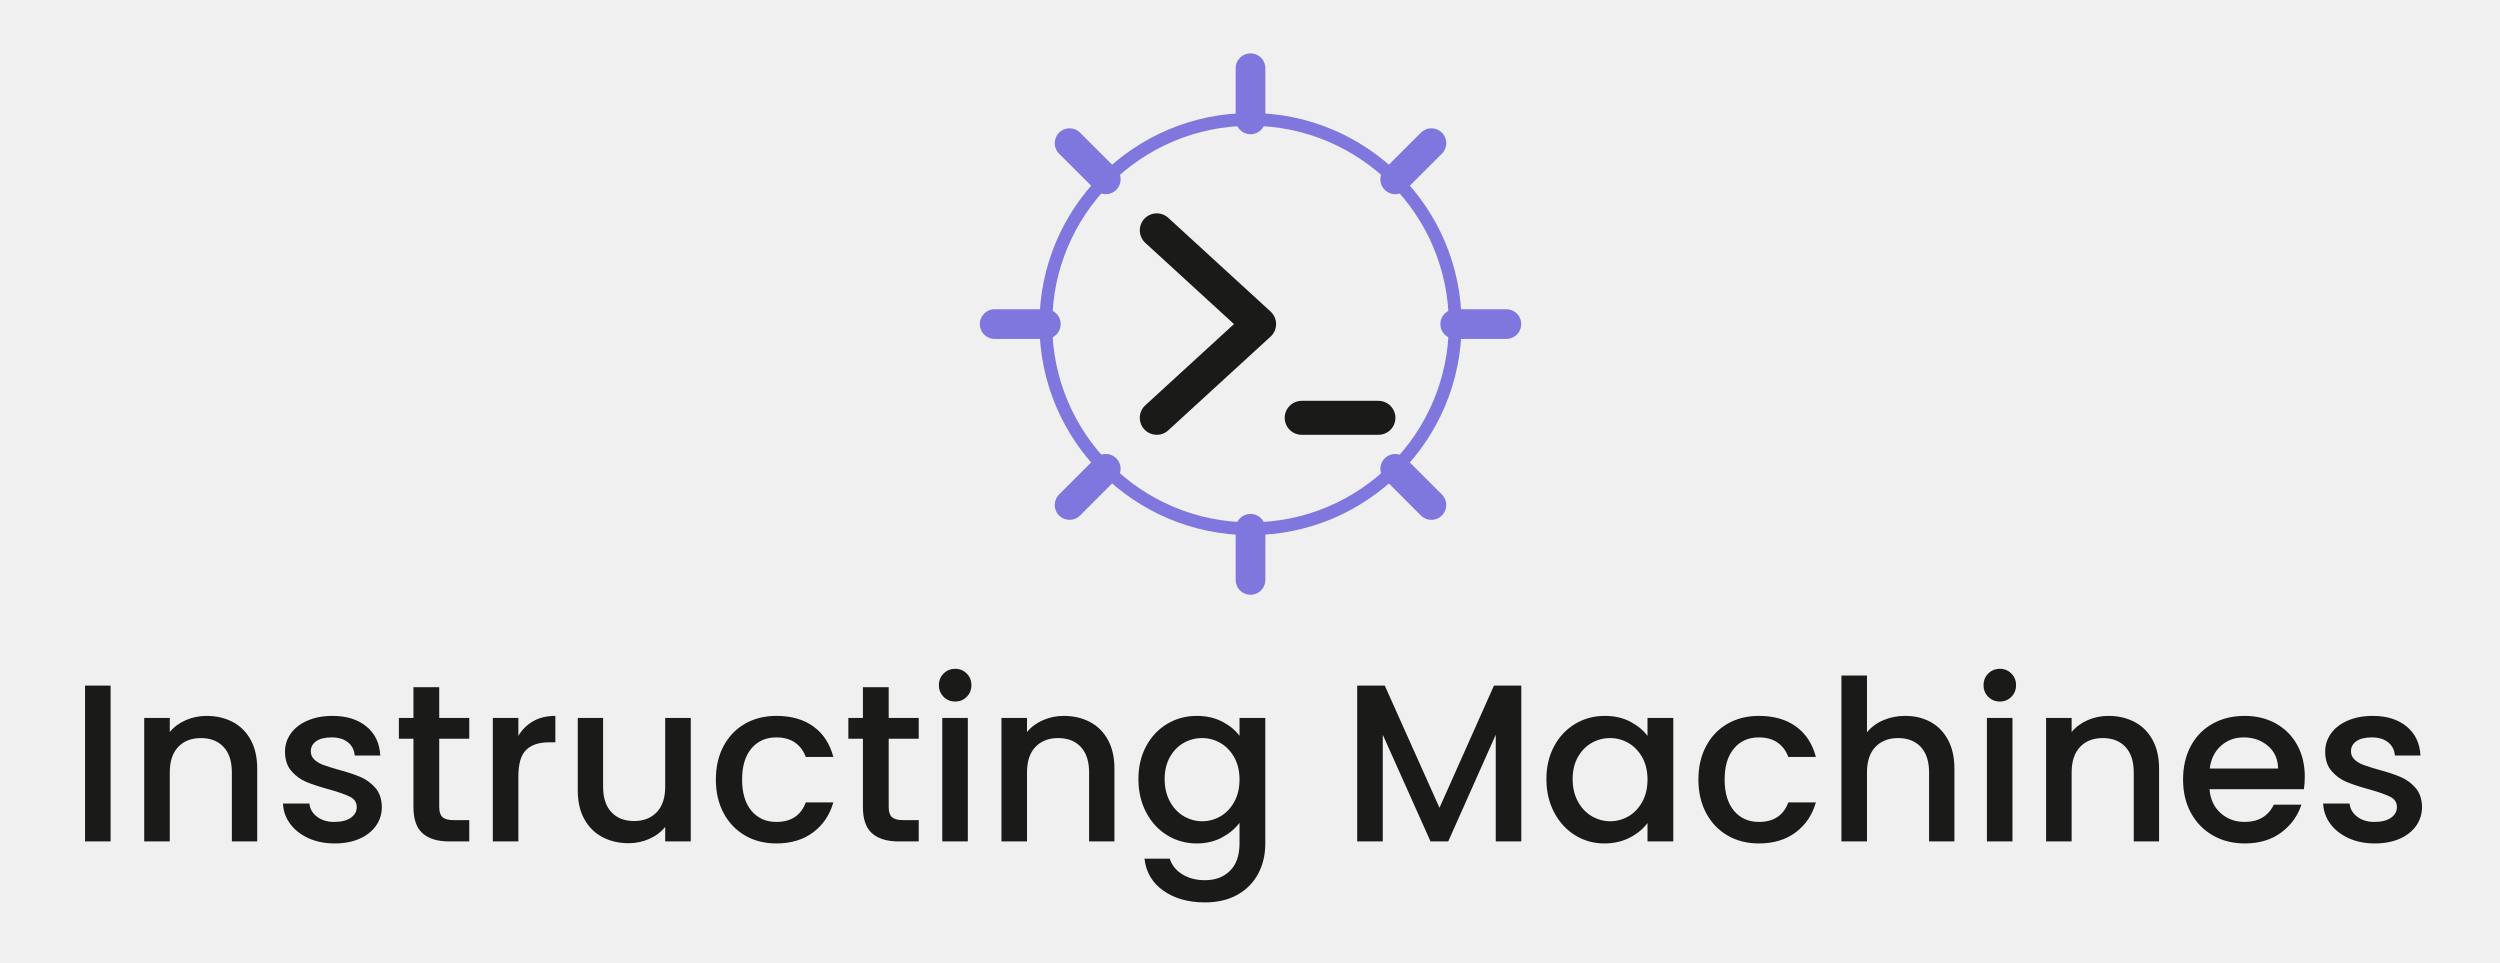
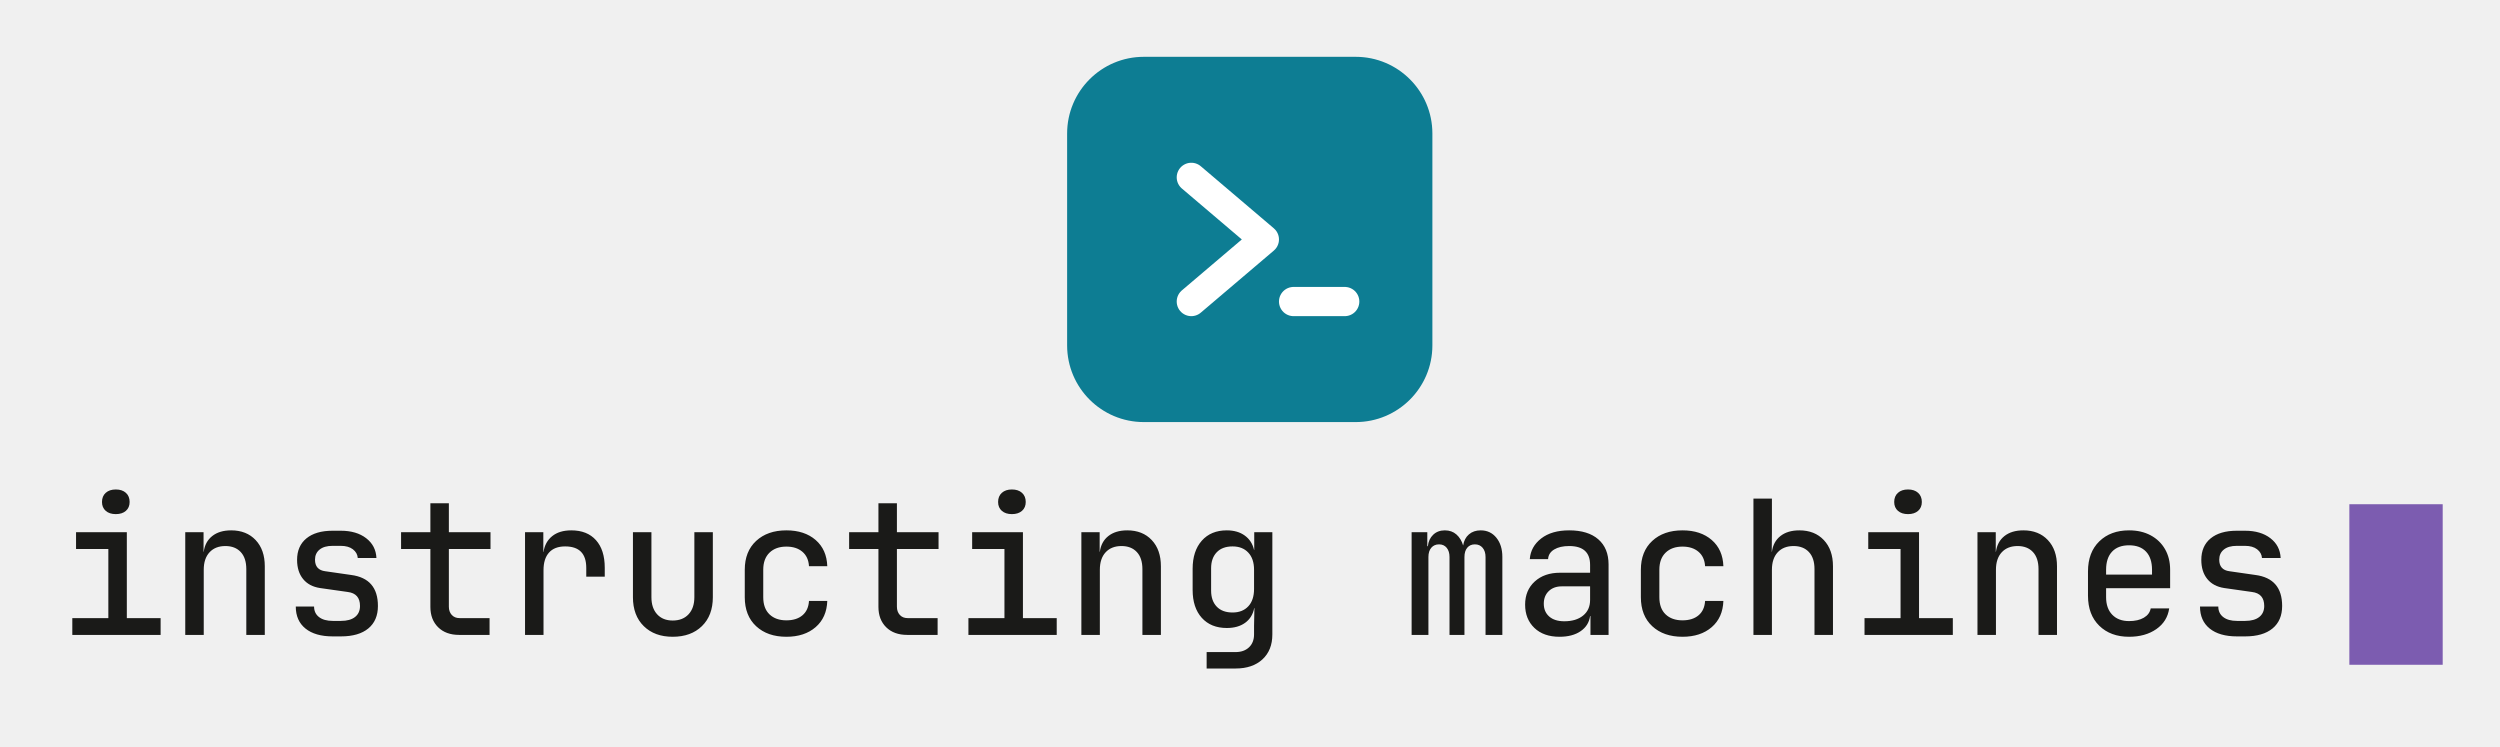
- <svg xmlns="http://www.w3.org/2000/svg" width="1026" height="395" viewBox="0 0 1026 395" role="img">
-   <circle cx="513.21" cy="133.00" r="84.00" fill="none" stroke="#7F77DD" stroke-width="5.25" />
-   <g stroke="#7F77DD" stroke-width="12.18" stroke-linecap="round">
-     <line x1="597.21" y1="133.00" x2="618.21" y2="133.00" />
-     <line x1="572.60" y1="192.40" x2="587.45" y2="207.25" />
-     <line x1="513.21" y1="217.00" x2="513.21" y2="238.00" />
-     <line x1="453.81" y1="192.40" x2="438.96" y2="207.25" />
-     <line x1="429.21" y1="133.00" x2="408.21" y2="133.00" />
-     <line x1="453.81" y1="73.60" x2="438.96" y2="58.75" />
-     <line x1="513.21" y1="49.00" x2="513.21" y2="28.00" />
-     <line x1="572.60" y1="73.60" x2="587.45" y2="58.75" />
+ <svg xmlns="http://www.w3.org/2000/svg" width="1232" height="368" viewBox="0 0 1232 368" role="img">
+   <rect x="525.88" y="28.00" width="180.00" height="180.00" rx="37.80" fill="#0D7D93" />
+   <path d="M587.08,87.40L623.08,118.00L587.08,148.60" fill="none" stroke="#FFFFFF" stroke-width="14.40" stroke-linecap="round" stroke-linejoin="round" />
+   <path d="M637.48,148.60L662.68,148.60" fill="none" stroke="#FFFFFF" stroke-width="14.40" stroke-linecap="round" />
+   <g transform="translate(28.00 312.88)">
+     <path d="M7.636 0.0V-8.28H25.392V-42.32H9.476V-50.6H34.5V-8.28H51.152V0.0ZM29.072 -59.524Q25.944 -59.524 24.104 -61.134Q22.264 -62.744 22.264 -65.504Q22.264 -68.356 24.104 -70.012Q25.944 -71.668 29.072 -71.668Q32.2 -71.668 34.04 -70.012Q35.88 -68.356 35.88 -65.504Q35.88 -62.744 34.04 -61.134Q32.2 -59.524 29.072 -59.524ZM63.296 0.0V-50.6H72.312V-40.94H72.404Q73.048 -45.908 76.59 -48.714Q80.132 -51.52 85.928 -51.52Q93.472 -51.52 97.98 -46.736Q102.488 -41.952 102.488 -33.856V0.0H93.38V-32.384Q93.38 -37.904 90.62 -40.848Q87.86 -43.792 83.076 -43.792Q78.108 -43.792 75.256 -40.71Q72.404 -37.628 72.404 -32.108V0.0ZM135.976 0.736Q127.328 0.736 122.544 -3.128Q117.76 -6.992 117.76 -13.984H126.776Q126.776 -10.672 129.214 -8.786Q131.652 -6.9 135.976 -6.9H140.024Q144.532 -6.9 146.97 -8.832Q149.408 -10.764 149.408 -14.26Q149.408 -20.424 143.336 -21.16L129.72 -23.092Q124.292 -23.92 121.348 -27.554Q118.404 -31.188 118.404 -36.984Q118.404 -43.792 123.004 -47.564Q127.604 -51.336 135.884 -51.336H139.932Q147.66 -51.336 152.444 -47.656Q157.228 -43.976 157.504 -37.904H148.304Q148.12 -40.48 145.912 -42.182Q143.704 -43.884 139.932 -43.884H135.884Q131.744 -43.884 129.49 -42.044Q127.236 -40.204 127.236 -37.076Q127.236 -32.016 132.296 -31.372L145.084 -29.532Q158.24 -27.784 158.24 -14.26Q158.24 -7.084 153.502 -3.174Q148.764 0.736 140.024 0.736ZM198.26 0.0Q191.728 0.0 187.91 -3.772Q184.092 -7.544 184.092 -13.8V-42.32H169.648V-50.6H184.092V-64.86H193.2V-50.6H213.716V-42.32H193.2V-13.892Q193.2 -11.408 194.626 -9.844Q196.052 -8.28 198.444 -8.28H213.256V0.0ZM230.736 0.0V-50.6H239.752V-40.848H239.844Q240.58 -45.816 244.122 -48.668Q247.664 -51.52 253.552 -51.52Q261.372 -51.52 265.696 -46.69Q270.02 -41.86 270.02 -33.12V-28.704H260.912V-33.028Q260.912 -43.608 250.516 -43.608Q245.272 -43.608 242.558 -40.572Q239.844 -37.536 239.844 -31.924V0.0ZM303.508 0.92Q294.584 0.92 289.248 -4.324Q283.912 -9.568 283.912 -18.584V-50.6H293.02V-18.584Q293.02 -13.248 295.826 -10.166Q298.632 -7.084 303.508 -7.084Q308.476 -7.084 311.328 -10.166Q314.18 -13.248 314.18 -18.584V-50.6H323.288V-18.584Q323.288 -9.568 317.906 -4.324Q312.524 0.92 303.508 0.92ZM359.536 0.92Q350.244 0.92 344.632 -4.278Q339.02 -9.476 339.02 -18.584V-32.108Q339.02 -41.124 344.632 -46.322Q350.244 -51.52 359.536 -51.52Q368.46 -51.52 373.934 -46.782Q379.408 -42.044 379.684 -33.856H370.668Q370.392 -38.456 367.402 -40.986Q364.412 -43.516 359.536 -43.516Q354.292 -43.516 351.21 -40.526Q348.128 -37.536 348.128 -32.108V-18.584Q348.128 -13.064 351.21 -10.12Q354.292 -7.176 359.536 -7.176Q364.504 -7.176 367.448 -9.66Q370.392 -12.144 370.668 -16.744H379.684Q379.408 -8.556 373.934 -3.818Q368.46 0.92 359.536 0.92ZM419.06 0.0Q412.528 0.0 408.71 -3.772Q404.892 -7.544 404.892 -13.8V-42.32H390.448V-50.6H404.892V-64.86H414.0V-50.6H434.516V-42.32H414.0V-13.892Q414.0 -11.408 415.426 -9.844Q416.852 -8.28 419.244 -8.28H434.056V0.0ZM449.236 0.0V-8.28H466.992V-42.32H451.076V-50.6H476.1V-8.28H492.752V0.0ZM470.672 -59.524Q467.544 -59.524 465.704 -61.134Q463.864 -62.744 463.864 -65.504Q463.864 -68.356 465.704 -70.012Q467.544 -71.668 470.672 -71.668Q473.8 -71.668 475.64 -70.012Q477.48 -68.356 477.48 -65.504Q477.48 -62.744 475.64 -61.134Q473.8 -59.524 470.672 -59.524ZM504.896 0.0V-50.6H513.912V-40.94H514.004Q514.648 -45.908 518.19 -48.714Q521.732 -51.52 527.528 -51.52Q535.072 -51.52 539.58 -46.736Q544.088 -41.952 544.088 -33.856V0.0H534.98V-32.384Q534.98 -37.904 532.22 -40.848Q529.46 -43.792 524.676 -43.792Q519.708 -43.792 516.856 -40.71Q514.004 -37.628 514.004 -32.108V0.0ZM566.628 16.56V8.464H580.888Q585.028 8.464 587.512 6.118Q589.996 3.772 589.996 -0.276V-4.508L590.18 -13.248H590.088Q589.168 -8.556 585.626 -5.98Q582.084 -3.404 576.564 -3.404Q568.744 -3.404 564.236 -8.418Q559.728 -13.432 559.728 -22.172V-32.568Q559.728 -41.308 564.236 -46.414Q568.744 -51.52 576.564 -51.52Q581.9 -51.52 585.442 -48.944Q588.984 -46.368 589.996 -41.86H590.088V-50.6H599.012V-0.184Q599.012 7.544 594.136 12.052Q589.26 16.56 580.888 16.56ZM579.416 -11.04Q584.292 -11.04 587.144 -14.076Q589.996 -17.112 589.996 -22.632V-32.108Q589.996 -37.536 587.144 -40.572Q584.292 -43.608 579.416 -43.608Q574.356 -43.608 571.596 -40.71Q568.836 -37.812 568.836 -32.844V-21.804Q568.836 -16.836 571.596 -13.938Q574.356 -11.04 579.416 -11.04ZM667.644 0.0V-50.6H675.372V-43.7H675.648Q676.016 -47.196 678.27 -49.358Q680.524 -51.52 684.02 -51.52Q687.424 -51.52 689.724 -49.496Q692.024 -47.472 693.036 -44.068Q693.588 -47.564 695.888 -49.542Q698.188 -51.52 701.684 -51.52Q706.468 -51.52 709.412 -47.886Q712.356 -44.252 712.356 -38.456V0.0H704.076V-38.364Q704.076 -41.216 702.65 -42.918Q701.224 -44.62 698.832 -44.62Q696.44 -44.62 695.06 -42.964Q693.68 -41.308 693.68 -38.364V0.0H686.32V-38.364Q686.32 -41.216 684.94 -42.918Q683.56 -44.62 681.168 -44.62Q678.776 -44.62 677.35 -42.964Q675.924 -41.308 675.924 -38.364V0.0ZM740.508 0.92Q732.688 0.92 728.134 -3.45Q723.58 -7.82 723.58 -14.904Q723.58 -21.988 728.318 -26.312Q733.056 -30.636 740.784 -30.636H755.596V-34.5Q755.596 -43.792 745.292 -43.792Q740.692 -43.792 737.886 -42.09Q735.08 -40.388 734.896 -37.352H725.88Q726.34 -43.516 731.492 -47.518Q736.644 -51.52 745.292 -51.52Q754.584 -51.52 759.644 -47.104Q764.704 -42.688 764.704 -34.684V0.0H755.78V-9.292H755.596Q754.952 -4.6 750.95 -1.84Q746.948 0.92 740.508 0.92ZM742.9 -6.716Q748.696 -6.716 752.146 -9.522Q755.596 -12.328 755.596 -17.204V-23.92H741.612Q737.656 -23.92 735.218 -21.574Q732.78 -19.228 732.78 -15.364Q732.78 -11.408 735.448 -9.062Q738.116 -6.716 742.9 -6.716ZM801.136 0.92Q791.844 0.92 786.232 -4.278Q780.62 -9.476 780.62 -18.584V-32.108Q780.62 -41.124 786.232 -46.322Q791.844 -51.52 801.136 -51.52Q810.06 -51.52 815.534 -46.782Q821.008 -42.044 821.284 -33.856H812.268Q811.992 -38.456 809.002 -40.986Q806.012 -43.516 801.136 -43.516Q795.892 -43.516 792.81 -40.526Q789.728 -37.536 789.728 -32.108V-18.584Q789.728 -13.064 792.81 -10.12Q795.892 -7.176 801.136 -7.176Q806.104 -7.176 809.048 -9.66Q811.992 -12.144 812.268 -16.744H821.284Q821.008 -8.556 815.534 -3.818Q810.06 0.92 801.136 0.92ZM836.096 0.0V-67.16H845.204V-50.6L845.112 -40.94H845.204Q845.848 -45.908 849.39 -48.714Q852.932 -51.52 858.728 -51.52Q866.272 -51.52 870.78 -46.736Q875.288 -41.952 875.288 -33.856V0.0H866.18V-32.476Q866.18 -37.904 863.42 -40.848Q860.66 -43.792 855.876 -43.792Q850.908 -43.792 848.056 -40.71Q845.204 -37.628 845.204 -32.108V0.0ZM890.836 0.0V-8.28H908.592V-42.32H892.676V-50.6H917.7V-8.28H934.352V0.0ZM912.272 -59.524Q909.144 -59.524 907.304 -61.134Q905.464 -62.744 905.464 -65.504Q905.464 -68.356 907.304 -70.012Q909.144 -71.668 912.272 -71.668Q915.4 -71.668 917.24 -70.012Q919.08 -68.356 919.08 -65.504Q919.08 -62.744 917.24 -61.134Q915.4 -59.524 912.272 -59.524ZM946.496 0.0V-50.6H955.512V-40.94H955.604Q956.248 -45.908 959.79 -48.714Q963.332 -51.52 969.128 -51.52Q976.672 -51.52 981.18 -46.736Q985.688 -41.952 985.688 -33.856V0.0H976.58V-32.384Q976.58 -37.904 973.82 -40.848Q971.06 -43.792 966.276 -43.792Q961.308 -43.792 958.456 -40.71Q955.604 -37.628 955.604 -32.108V0.0ZM1021.2 0.92Q1012.092 0.92 1006.526 -4.508Q1000.96 -9.936 1000.96 -19.32V-31.28Q1000.96 -40.664 1006.526 -46.092Q1012.092 -51.52 1021.2 -51.52Q1027.272 -51.52 1031.826 -49.082Q1036.38 -46.644 1038.91 -42.274Q1041.44 -37.904 1041.44 -32.108V-23.0H1009.884V-18.584Q1009.884 -13.064 1012.92 -9.936Q1015.956 -6.808 1021.2 -6.808Q1025.616 -6.808 1028.468 -8.464Q1031.32 -10.12 1031.872 -13.064H1040.98Q1040.06 -6.624 1034.632 -2.852Q1029.204 0.92 1021.2 0.92ZM1009.884 -32.108V-29.716H1032.516V-32.108Q1032.516 -37.904 1029.572 -41.032Q1026.628 -44.16 1021.2 -44.16Q1015.772 -44.16 1012.828 -41.032Q1009.884 -37.904 1009.884 -32.108ZM1074.376 0.736Q1065.728 0.736 1060.944 -3.128Q1056.16 -6.992 1056.16 -13.984H1065.176Q1065.176 -10.672 1067.614 -8.786Q1070.052 -6.9 1074.376 -6.9H1078.424Q1082.932 -6.9 1085.37 -8.832Q1087.808 -10.764 1087.808 -14.26Q1087.808 -20.424 1081.736 -21.16L1068.12 -23.092Q1062.692 -23.92 1059.748 -27.554Q1056.804 -31.188 1056.804 -36.984Q1056.804 -43.792 1061.404 -47.564Q1066.004 -51.336 1074.284 -51.336H1078.332Q1086.06 -51.336 1090.844 -47.656Q1095.628 -43.976 1095.904 -37.904H1086.704Q1086.52 -40.48 1084.312 -42.182Q1082.104 -43.884 1078.332 -43.884H1074.284Q1070.144 -43.884 1067.89 -42.044Q1065.636 -40.204 1065.636 -37.076Q1065.636 -32.016 1070.696 -31.372L1083.484 -29.532Q1096.64 -27.784 1096.64 -14.26Q1096.64 -7.084 1091.902 -3.174Q1087.164 0.736 1078.424 0.736Z" fill="#1A1A18" />
  </g>
-   <path d="M474.74 94.53L516.74 133.00L474.74 171.47" fill="none" stroke="#1A1A18" stroke-width="13.94" stroke-linecap="round" stroke-linejoin="round" />
-   <line x1="534.21" y1="171.47" x2="565.71" y2="171.47" stroke="#1A1A18" stroke-width="13.94" stroke-linecap="round" />
-   <g transform="translate(28.00 345.32)" fill="#1A1A18">
-     <path d="M17.388 -63.94V0.0H6.9V-63.94ZM77.556 -29.9V0.0H67.16V-28.336Q67.16 -35.144 63.756 -38.778Q60.352 -42.412 54.464 -42.412Q48.576 -42.412 45.126 -38.778Q41.676 -35.144 41.676 -28.336V0.0H31.188V-50.692H41.676V-44.896Q44.252 -48.024 48.254 -49.772Q52.256 -51.52 56.764 -51.52Q62.744 -51.52 67.482 -49.036Q72.22 -46.552 74.888 -41.676Q77.556 -36.8 77.556 -29.9ZM88.136 -15.548H98.992Q99.268 -12.328 102.074 -10.166Q104.88 -8.004 109.112 -8.004Q113.528 -8.004 115.966 -9.706Q118.404 -11.408 118.404 -14.076Q118.404 -16.928 115.69 -18.308Q112.976 -19.688 107.088 -21.344Q101.384 -22.908 97.796 -24.38Q94.208 -25.852 91.586 -28.888Q88.964 -31.924 88.964 -36.892Q88.964 -40.94 91.356 -44.298Q93.748 -47.656 98.21 -49.588Q102.672 -51.52 108.468 -51.52Q117.116 -51.52 122.406 -47.15Q127.696 -42.78 128.064 -35.236H117.576Q117.3 -38.64 114.816 -40.664Q112.332 -42.688 108.1 -42.688Q103.96 -42.688 101.752 -41.124Q99.544 -39.56 99.544 -36.984Q99.544 -34.96 101.016 -33.58Q102.488 -32.2 104.604 -31.418Q106.72 -30.636 110.86 -29.44Q116.38 -27.968 119.922 -26.45Q123.464 -24.932 126.04 -21.988Q128.616 -19.044 128.708 -14.168Q128.708 -9.844 126.316 -6.44Q123.924 -3.036 119.554 -1.104Q115.184 0.828 109.296 0.828Q103.316 0.828 98.578 -1.334Q93.84 -3.496 91.08 -7.222Q88.32 -10.948 88.136 -15.548ZM152.26 -42.136V-14.076Q152.26 -11.224 153.594 -9.982Q154.928 -8.74 158.148 -8.74H164.588V0.0H156.308Q149.224 0.0 145.452 -3.312Q141.68 -6.624 141.68 -14.076V-42.136H135.7V-50.692H141.68V-63.296H152.26V-50.692H164.588V-42.136ZM199.916 -51.52V-40.664H197.248Q191.084 -40.664 187.91 -37.536Q184.736 -34.408 184.736 -26.68V0.0H174.248V-50.692H184.736V-43.332Q187.036 -47.196 190.854 -49.358Q194.672 -51.52 199.916 -51.52ZM255.484 -50.692V0.0H244.996V-5.98Q242.512 -2.852 238.51 -1.058Q234.508 0.736 230.0 0.736Q224.02 0.736 219.282 -1.748Q214.544 -4.232 211.83 -9.108Q209.116 -13.984 209.116 -20.884V-50.692H219.512V-22.448Q219.512 -15.64 222.916 -12.006Q226.32 -8.372 232.208 -8.372Q238.096 -8.372 241.546 -12.006Q244.996 -15.64 244.996 -22.448V-50.692ZM290.628 -51.52Q299.828 -51.52 305.854 -47.15Q311.88 -42.78 313.996 -34.684H302.68Q301.3 -38.456 298.264 -40.572Q295.228 -42.688 290.628 -42.688Q284.188 -42.688 280.37 -38.134Q276.552 -33.58 276.552 -25.392Q276.552 -17.204 280.37 -12.604Q284.188 -8.004 290.628 -8.004Q299.736 -8.004 302.68 -16.008H313.996Q311.788 -8.28 305.716 -3.726Q299.644 0.828 290.628 0.828Q283.36 0.828 277.748 -2.438Q272.136 -5.704 268.962 -11.638Q265.788 -17.572 265.788 -25.392Q265.788 -33.212 268.962 -39.146Q272.136 -45.08 277.748 -48.3Q283.36 -51.52 290.628 -51.52ZM336.72 -42.136V-14.076Q336.72 -11.224 338.054 -9.982Q339.388 -8.74 342.608 -8.74H349.048V0.0H340.768Q333.684 0.0 329.912 -3.312Q326.14 -6.624 326.14 -14.076V-42.136H320.16V-50.692H326.14V-63.296H336.72V-50.692H349.048V-42.136ZM357.328 -64.124Q357.328 -66.976 359.26 -68.908Q361.192 -70.84 364.044 -70.84Q366.804 -70.84 368.736 -68.908Q370.668 -66.976 370.668 -64.124Q370.668 -61.272 368.736 -59.34Q366.804 -57.408 364.044 -57.408Q361.192 -57.408 359.26 -59.34Q357.328 -61.272 357.328 -64.124ZM369.196 -50.692V0.0H358.708V-50.692ZM429.364 -29.9V0.0H418.968V-28.336Q418.968 -35.144 415.564 -38.778Q412.16 -42.412 406.272 -42.412Q400.384 -42.412 396.934 -38.778Q393.484 -35.144 393.484 -28.336V0.0H382.996V-50.692H393.484V-44.896Q396.06 -48.024 400.062 -49.772Q404.064 -51.52 408.572 -51.52Q414.552 -51.52 419.29 -49.036Q424.028 -46.552 426.696 -41.676Q429.364 -36.8 429.364 -29.9ZM480.7 -43.332V-50.692H491.28V0.828Q491.28 7.82 488.336 13.294Q485.392 18.768 479.826 21.896Q474.26 25.024 466.532 25.024Q456.228 25.024 449.42 20.194Q442.612 15.364 441.692 7.084H452.088Q453.284 11.04 457.194 13.478Q461.104 15.916 466.532 15.916Q472.88 15.916 476.79 12.052Q480.7 8.188 480.7 0.828V-7.636Q478.032 -4.048 473.478 -1.61Q468.924 0.828 463.128 0.828Q456.504 0.828 451.03 -2.53Q445.556 -5.888 442.382 -11.914Q439.208 -17.94 439.208 -25.576Q439.208 -33.212 442.382 -39.1Q445.556 -44.988 451.03 -48.254Q456.504 -51.52 463.128 -51.52Q469.016 -51.52 473.57 -49.174Q478.124 -46.828 480.7 -43.332ZM465.336 -42.412Q461.288 -42.412 457.792 -40.434Q454.296 -38.456 452.134 -34.638Q449.972 -30.82 449.972 -25.576Q449.972 -20.332 452.134 -16.376Q454.296 -12.42 457.838 -10.35Q461.38 -8.28 465.336 -8.28Q469.384 -8.28 472.88 -10.304Q476.376 -12.328 478.538 -16.238Q480.7 -20.148 480.7 -25.392Q480.7 -30.636 478.538 -34.5Q476.376 -38.364 472.88 -40.388Q469.384 -42.412 465.336 -42.412ZM596.344 -63.94V0.0H585.856V-43.792L566.352 0.0H559.084L539.488 -43.792V0.0H529V-63.94H540.316L562.764 -13.8L585.12 -63.94ZM630.568 -51.52Q636.548 -51.52 641.01 -49.174Q645.472 -46.828 648.14 -43.332V-50.692H658.72V0.0H648.14V-7.544Q645.472 -3.956 640.872 -1.564Q636.272 0.828 630.384 0.828Q623.852 0.828 618.424 -2.53Q612.996 -5.888 609.822 -11.914Q606.648 -17.94 606.648 -25.576Q606.648 -33.212 609.822 -39.1Q612.996 -44.988 618.47 -48.254Q623.944 -51.52 630.568 -51.52ZM632.776 -42.412Q628.728 -42.412 625.232 -40.434Q621.736 -38.456 619.574 -34.638Q617.412 -30.82 617.412 -25.576Q617.412 -20.332 619.574 -16.376Q621.736 -12.42 625.278 -10.35Q628.82 -8.28 632.776 -8.28Q636.824 -8.28 640.32 -10.304Q643.816 -12.328 645.978 -16.238Q648.14 -20.148 648.14 -25.392Q648.14 -30.636 645.978 -34.5Q643.816 -38.364 640.32 -40.388Q636.824 -42.412 632.776 -42.412ZM693.864 -51.52Q703.064 -51.52 709.09 -47.15Q715.116 -42.78 717.232 -34.684H705.916Q704.536 -38.456 701.5 -40.572Q698.464 -42.688 693.864 -42.688Q687.424 -42.688 683.606 -38.134Q679.788 -33.58 679.788 -25.392Q679.788 -17.204 683.606 -12.604Q687.424 -8.004 693.864 -8.004Q702.972 -8.004 705.916 -16.008H717.232Q715.024 -8.28 708.952 -3.726Q702.88 0.828 693.864 0.828Q686.596 0.828 680.984 -2.438Q675.372 -5.704 672.198 -11.638Q669.024 -17.572 669.024 -25.392Q669.024 -33.212 672.198 -39.146Q675.372 -45.08 680.984 -48.3Q686.596 -51.52 693.864 -51.52ZM774.088 -29.9V0.0H763.692V-28.336Q763.692 -35.144 760.288 -38.778Q756.884 -42.412 750.996 -42.412Q745.108 -42.412 741.658 -38.778Q738.208 -35.144 738.208 -28.336V0.0H727.72V-68.08H738.208V-44.804Q740.876 -48.024 744.97 -49.772Q749.064 -51.52 753.94 -51.52Q759.736 -51.52 764.29 -49.036Q768.844 -46.552 771.466 -41.676Q774.088 -36.8 774.088 -29.9ZM786.048 -64.124Q786.048 -66.976 787.98 -68.908Q789.912 -70.84 792.764 -70.84Q795.524 -70.84 797.456 -68.908Q799.388 -66.976 799.388 -64.124Q799.388 -61.272 797.456 -59.34Q795.524 -57.408 792.764 -57.408Q789.912 -57.408 787.98 -59.34Q786.048 -61.272 786.048 -64.124ZM797.916 -50.692V0.0H787.428V-50.692ZM858.084 -29.9V0.0H847.688V-28.336Q847.688 -35.144 844.284 -38.778Q840.88 -42.412 834.992 -42.412Q829.104 -42.412 825.654 -38.778Q822.204 -35.144 822.204 -28.336V0.0H811.716V-50.692H822.204V-44.896Q824.78 -48.024 828.782 -49.772Q832.784 -51.52 837.292 -51.52Q843.272 -51.52 848.01 -49.036Q852.748 -46.552 855.416 -41.676Q858.084 -36.8 858.084 -29.9ZM917.516 -21.436H878.784Q879.244 -15.364 883.292 -11.684Q887.34 -8.004 893.228 -8.004Q901.692 -8.004 905.188 -15.088H916.504Q914.204 -8.096 908.178 -3.634Q902.152 0.828 893.228 0.828Q885.96 0.828 880.21 -2.438Q874.46 -5.704 871.194 -11.638Q867.928 -17.572 867.928 -25.392Q867.928 -33.212 871.102 -39.146Q874.276 -45.08 880.026 -48.3Q885.776 -51.52 893.228 -51.52Q900.404 -51.52 906.016 -48.392Q911.628 -45.264 914.756 -39.606Q917.884 -33.948 917.884 -26.588Q917.884 -23.736 917.516 -21.436ZM906.936 -29.9Q906.844 -35.696 902.796 -39.192Q898.748 -42.688 892.768 -42.688Q887.34 -42.688 883.476 -39.238Q879.612 -35.788 878.876 -29.9ZM925.428 -15.548H936.284Q936.56 -12.328 939.366 -10.166Q942.172 -8.004 946.404 -8.004Q950.82 -8.004 953.258 -9.706Q955.696 -11.408 955.696 -14.076Q955.696 -16.928 952.982 -18.308Q950.268 -19.688 944.38 -21.344Q938.676 -22.908 935.088 -24.38Q931.5 -25.852 928.878 -28.888Q926.256 -31.924 926.256 -36.892Q926.256 -40.94 928.648 -44.298Q931.04 -47.656 935.502 -49.588Q939.964 -51.52 945.76 -51.52Q954.408 -51.52 959.698 -47.15Q964.988 -42.78 965.356 -35.236H954.868Q954.592 -38.64 952.108 -40.664Q949.624 -42.688 945.392 -42.688Q941.252 -42.688 939.044 -41.124Q936.836 -39.56 936.836 -36.984Q936.836 -34.96 938.308 -33.58Q939.78 -32.2 941.896 -31.418Q944.012 -30.636 948.152 -29.44Q953.672 -27.968 957.214 -26.45Q960.756 -24.932 963.332 -21.988Q965.908 -19.044 966 -14.168Q966 -9.844 963.608 -6.44Q961.216 -3.036 956.846 -1.104Q952.476 0.828 946.588 0.828Q940.608 0.828 935.87 -1.334Q931.132 -3.496 928.372 -7.222Q925.612 -10.948 925.428 -15.548Z" />
-   </g>
+   <rect x="1157.76" y="248.48" width="46.00" height="79.12" fill="#7C5CB0" />
</svg>
